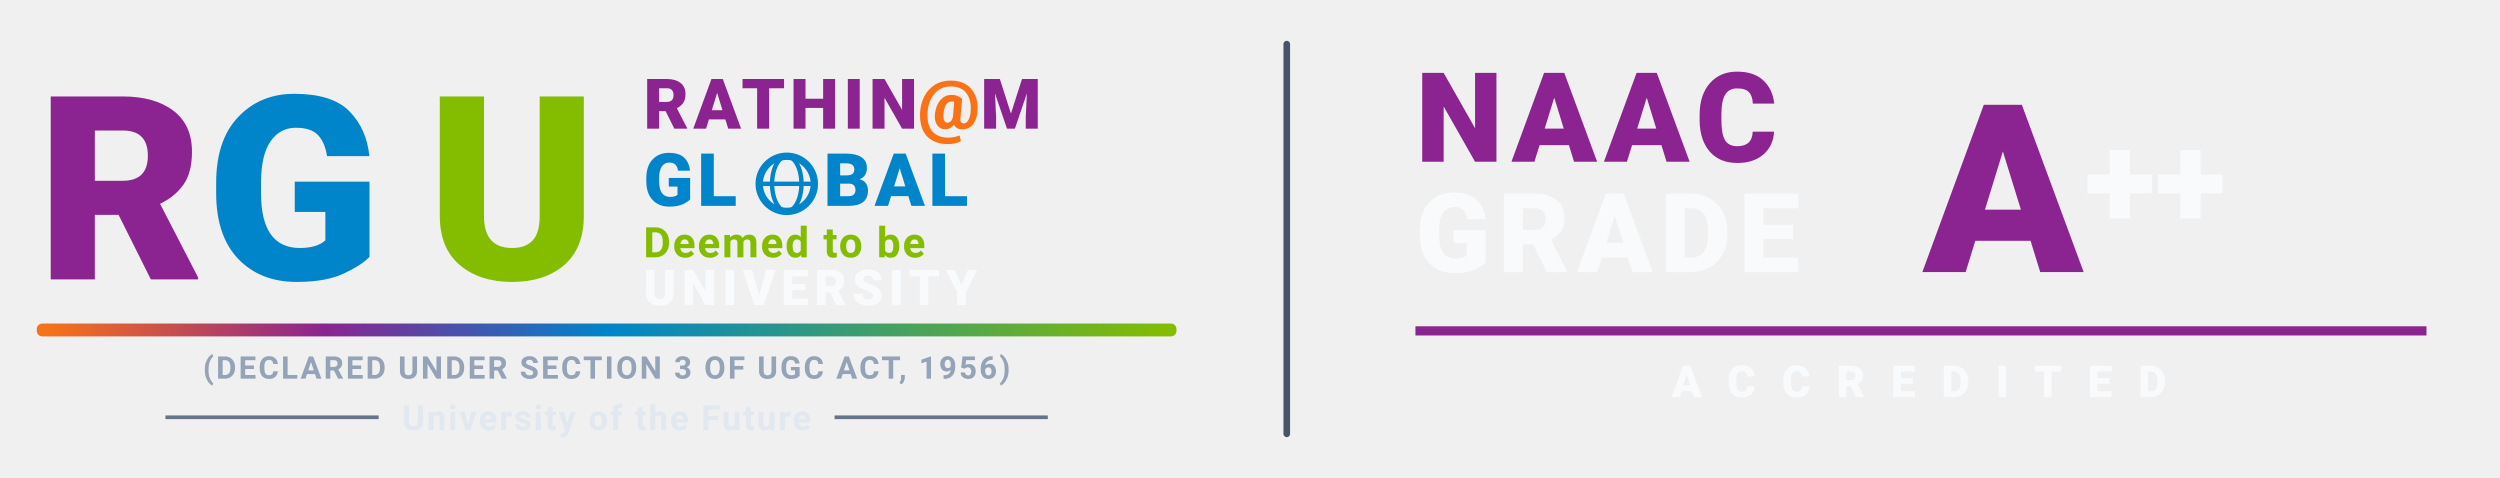
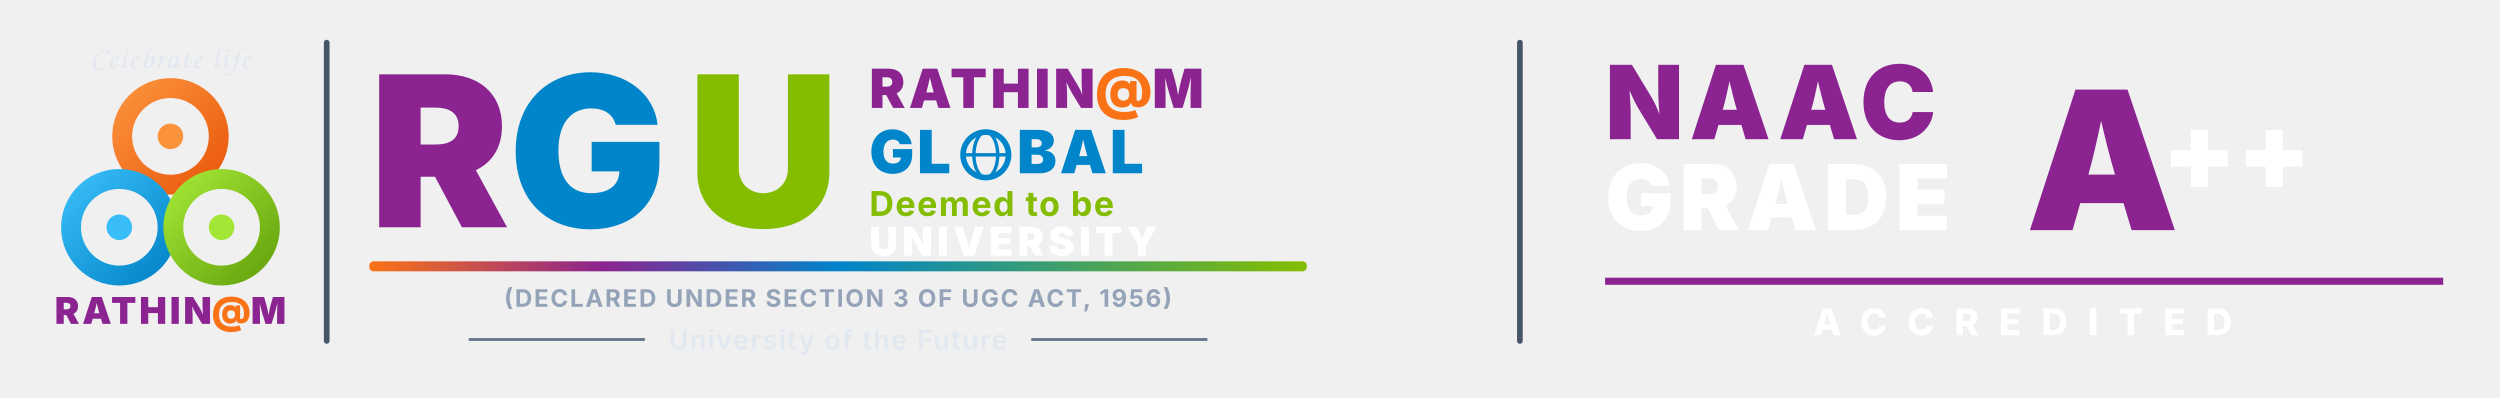
- <svg xmlns="http://www.w3.org/2000/svg" viewBox="0 0 680 130" width="100%" height="100%">
+ <svg xmlns="http://www.w3.org/2000/svg" viewBox="0 0 880 140" width="100%" height="100%">
  <defs>
-     <linearGradient id="barGrad" x1="0%" y1="0%" x2="100%" y2="0%">
+     <linearGradient id="ringOrange" x1="0%" y1="0%" x2="100%" y2="100%">
+       <stop offset="0%" stop-color="#FB923C" />
+       <stop offset="100%" stop-color="#EA580C" />
+     </linearGradient>
+     <linearGradient id="ringBlue" x1="0%" y1="0%" x2="100%" y2="100%">
+       <stop offset="0%" stop-color="#38BDF8" />
+       <stop offset="100%" stop-color="#0284C7" />
+     </linearGradient>
+     <linearGradient id="ringGreen" x1="0%" y1="0%" x2="100%" y2="100%">
+       <stop offset="0%" stop-color="#A3E635" />
+       <stop offset="100%" stop-color="#65A30D" />
+     </linearGradient>
+     <linearGradient id="fullBarGrad" x1="0%" y1="0%" x2="100%" y2="0%">
      <stop offset="0%" stop-color="#F97316" />
      <stop offset="25%" stop-color="#8B2490" />
      <stop offset="50%" stop-color="#0084CA" />
      <stop offset="100%" stop-color="#84BD00" />
    </linearGradient>
  </defs>
  <g transform="translate(10, 10)">
-     <text x="0" y="66" font-family="system-ui, -apple-system, 'Segoe UI', Roboto, sans-serif" font-weight="900" font-size="70" fill="#8B2490" letter-spacing="-1">R</text>
-     <text x="46" y="66" font-family="system-ui, -apple-system, 'Segoe UI', Roboto, sans-serif" font-weight="900" font-size="70" fill="#0084CA" letter-spacing="-1">G</text>
-     <text x="106" y="66" font-family="system-ui, -apple-system, 'Segoe UI', Roboto, sans-serif" font-weight="900" font-size="70" fill="#84BD00" letter-spacing="-1">U</text>
-     <g transform="translate(165, 5)">
-       <text x="0" y="20" font-family="system-ui, -apple-system, 'Segoe UI', Roboto, sans-serif" font-weight="900" font-size="19" fill="#8B2490" letter-spacing="1.2">RATHIN<tspan fill="#F97316">@</tspan>M</text>
-       <g transform="translate(0, 24)">
-         <text x="0" y="17" font-family="system-ui, -apple-system, 'Segoe UI', Roboto, sans-serif" font-weight="900" font-size="20" fill="#0084CA" letter-spacing="1">GL</text>
-         <circle cx="39" cy="11" r="7.5" fill="none" stroke="#0084CA" stroke-width="2" />
-         <ellipse cx="39" cy="11" rx="4" ry="7.5" fill="none" stroke="#0084CA" stroke-width="1.2" />
-         <line x1="31.5" y1="11" x2="46.5" y2="11" stroke="#0084CA" stroke-width="1.2" />
-         <text x="49" y="17" font-family="system-ui, -apple-system, 'Segoe UI', Roboto, sans-serif" font-weight="900" font-size="20" fill="#0084CA" letter-spacing="1">BAL</text>
+     <text x="50" y="14" text-anchor="middle" font-family="'Brush Script MT', 'Segoe Script', cursive, sans-serif" font-style="italic" font-size="11" fill="#E2E8F0" letter-spacing="0.5">Celebrate life</text>
+     <circle cx="50" cy="38" r="17" fill="none" stroke="url(#ringOrange)" stroke-width="7" />
+     <circle cx="50" cy="38" r="4.5" fill="#FB923C" />
+     <circle cx="32" cy="70" r="17" fill="none" stroke="url(#ringBlue)" stroke-width="7" />
+     <circle cx="32" cy="70" r="4.5" fill="#38BDF8" />
+     <circle cx="68" cy="70" r="17" fill="none" stroke="url(#ringGreen)" stroke-width="7" />
+     <circle cx="68" cy="70" r="4.5" fill="#A3E635" />
+     <text x="50" y="104" text-anchor="middle" font-family="system-ui, -apple-system, sans-serif" font-weight="900" font-size="13" fill="#8B2490" letter-spacing="1">
+       RATHIN<tspan fill="#F97316">@</tspan>M
+     </text>
+   </g>
+   <line x1="115" y1="15" x2="115" y2="120" stroke="#475569" stroke-width="2" stroke-linecap="round" />
+   <g transform="translate(130, 10)">
+     <text x="0" y="70" font-family="system-ui, -apple-system, sans-serif" font-weight="900" font-size="74" fill="#8B2490" letter-spacing="-1">R</text>
+     <text x="49" y="70" font-family="system-ui, -apple-system, sans-serif" font-weight="900" font-size="74" fill="#0084CA" letter-spacing="-1">G</text>
+     <text x="112" y="70" font-family="system-ui, -apple-system, sans-serif" font-weight="900" font-size="74" fill="#84BD00" letter-spacing="-1">U</text>
+     <g transform="translate(176, 8)">
+       <text x="0" y="20" font-family="system-ui, -apple-system, sans-serif" font-weight="900" font-size="19" fill="#8B2490" letter-spacing="1.2">
+         RATHIN<tspan fill="#F97316">@</tspan>M
+       </text>
+       <g transform="translate(0, 25)">
+         <text x="0" y="18" font-family="system-ui, -apple-system, sans-serif" font-weight="900" font-size="21" fill="#0084CA" letter-spacing="1">GL</text>
+         <circle cx="41" cy="11.5" r="8" fill="none" stroke="#0084CA" stroke-width="2" />
+         <ellipse cx="41" cy="11.5" rx="4.2" ry="8" fill="none" stroke="#0084CA" stroke-width="1.2" />
+         <line x1="33" y1="11.5" x2="49" y2="11.5" stroke="#0084CA" stroke-width="1.2" />
+         <text x="52" y="18" font-family="system-ui, -apple-system, sans-serif" font-weight="900" font-size="21" fill="#0084CA" letter-spacing="1">BAL</text>
      </g>
-       <text x="0" y="55" font-family="system-ui, -apple-system, 'Segoe UI', Roboto, sans-serif" font-weight="600" font-size="11.5" fill="#84BD00" letter-spacing="0.5">Deemed to be</text>
-       <text x="0" y="68" font-family="system-ui, -apple-system, 'Segoe UI', Roboto, sans-serif" font-weight="900" font-size="13.5" fill="#F8FAFC" letter-spacing="1.5">UNIVERSITY</text>
+       <text x="0" y="58" font-family="system-ui, -apple-system, sans-serif" font-weight="700" font-size="12" fill="#84BD00" letter-spacing="0.5">Deemed to be</text>
+       <text x="0" y="72" font-family="system-ui, -apple-system, sans-serif" font-weight="900" font-size="14" fill="#FFFFFF" letter-spacing="1.5">UNIVERSITY</text>
    </g>
-     <rect x="0" y="78" width="310" height="3.5" rx="1.5" fill="url(#barGrad)" />
-     <text x="155" y="93" text-anchor="middle" font-family="system-ui, -apple-system, 'Segoe UI', Roboto, sans-serif" font-weight="700" font-size="8.5" fill="#94A3B8" letter-spacing="0.6">(DECLARED UNDER SECTION 3 OF UGC ACT, 1956)</text>
-     <g transform="translate(155, 107)">
-       <line x1="-120" y1="-3.5" x2="-62" y2="-3.5" stroke="#64748B" stroke-width="1" />
-       <text x="0" y="0" text-anchor="middle" font-family="system-ui, -apple-system, 'Segoe UI', Roboto, sans-serif" font-weight="600" font-size="9.5" fill="#E2E8F0" letter-spacing="0.5">University of the Future</text>
-       <line x1="62" y1="-3.5" x2="120" y2="-3.5" stroke="#64748B" stroke-width="1" />
+     <rect x="0" y="82" width="330" height="3.5" rx="1.5" fill="url(#fullBarGrad)" />
+     <text x="165" y="98" text-anchor="middle" font-family="system-ui, -apple-system, sans-serif" font-weight="700" font-size="8.5" fill="#94A3B8" letter-spacing="0.6">
+       (DECLARED UNDER SECTION 3 OF UGC ACT, 1956)
+     </text>
+     <g transform="translate(165, 113)">
+       <line x1="-130" y1="-3.5" x2="-68" y2="-3.5" stroke="#64748B" stroke-width="1" />
+       <text x="0" y="0" text-anchor="middle" font-family="system-ui, -apple-system, sans-serif" font-weight="600" font-size="9.5" fill="#E2E8F0" letter-spacing="0.5">
+         University of the Future
+       </text>
+       <line x1="68" y1="-3.5" x2="130" y2="-3.5" stroke="#64748B" stroke-width="1" />
    </g>
  </g>
-   <line x1="350" y1="12" x2="350" y2="118" stroke="#475569" stroke-width="1.8" stroke-linecap="round" />
-   <g transform="translate(385, 12)">
-     <text x="0" y="32" font-family="system-ui, -apple-system, 'Segoe UI', Roboto, sans-serif" font-weight="900" font-size="34" fill="#8B2490" letter-spacing="2">NAAC</text>
-     <text x="0" y="62" font-family="system-ui, -apple-system, 'Segoe UI', Roboto, sans-serif" font-weight="900" font-size="30" fill="#F8FAFC" letter-spacing="2">GRADE</text>
-     <g transform="translate(138, 62)">
-       <text x="0" y="0" font-family="system-ui, -apple-system, 'Segoe UI', Roboto, sans-serif" font-weight="900" font-size="64" fill="#8B2490">A</text>
-       <text x="44" y="-12" font-family="system-ui, -apple-system, 'Segoe UI', Roboto, sans-serif" font-weight="900" font-size="36" fill="#F8FAFC">++</text>
+   <line x1="535" y1="15" x2="535" y2="120" stroke="#475569" stroke-width="2" stroke-linecap="round" />
+   <g transform="translate(565, 15)">
+     <text x="0" y="34" font-family="system-ui, -apple-system, sans-serif" font-weight="900" font-size="36" fill="#8B2490" letter-spacing="2">NAAC</text>
+     <text x="0" y="66" font-family="system-ui, -apple-system, sans-serif" font-weight="900" font-size="32" fill="#FFFFFF" letter-spacing="2">GRADE</text>
+     <g transform="translate(148, 66)">
+       <text x="0" y="0" font-family="system-ui, -apple-system, sans-serif" font-weight="900" font-size="68" fill="#8B2490">A</text>
+       <text x="48" y="-14" font-family="system-ui, -apple-system, sans-serif" font-weight="900" font-size="38" fill="#FFFFFF">++</text>
    </g>
-     <line x1="0" y1="78" x2="275" y2="78" stroke="#8B2490" stroke-width="2.5" />
-     <text x="137" y="96" text-anchor="middle" font-family="system-ui, -apple-system, 'Segoe UI', Roboto, sans-serif" font-weight="800" font-size="12" fill="#F8FAFC" letter-spacing="7">ACCREDITED</text>
+     <line x1="0" y1="84" x2="295" y2="84" stroke="#8B2490" stroke-width="2.5" />
+     <text x="147" y="103" text-anchor="middle" font-family="system-ui, -apple-system, sans-serif" font-weight="800" font-size="13" fill="#FFFFFF" letter-spacing="7">
+       ACCREDITED
+     </text>
  </g>
</svg>
